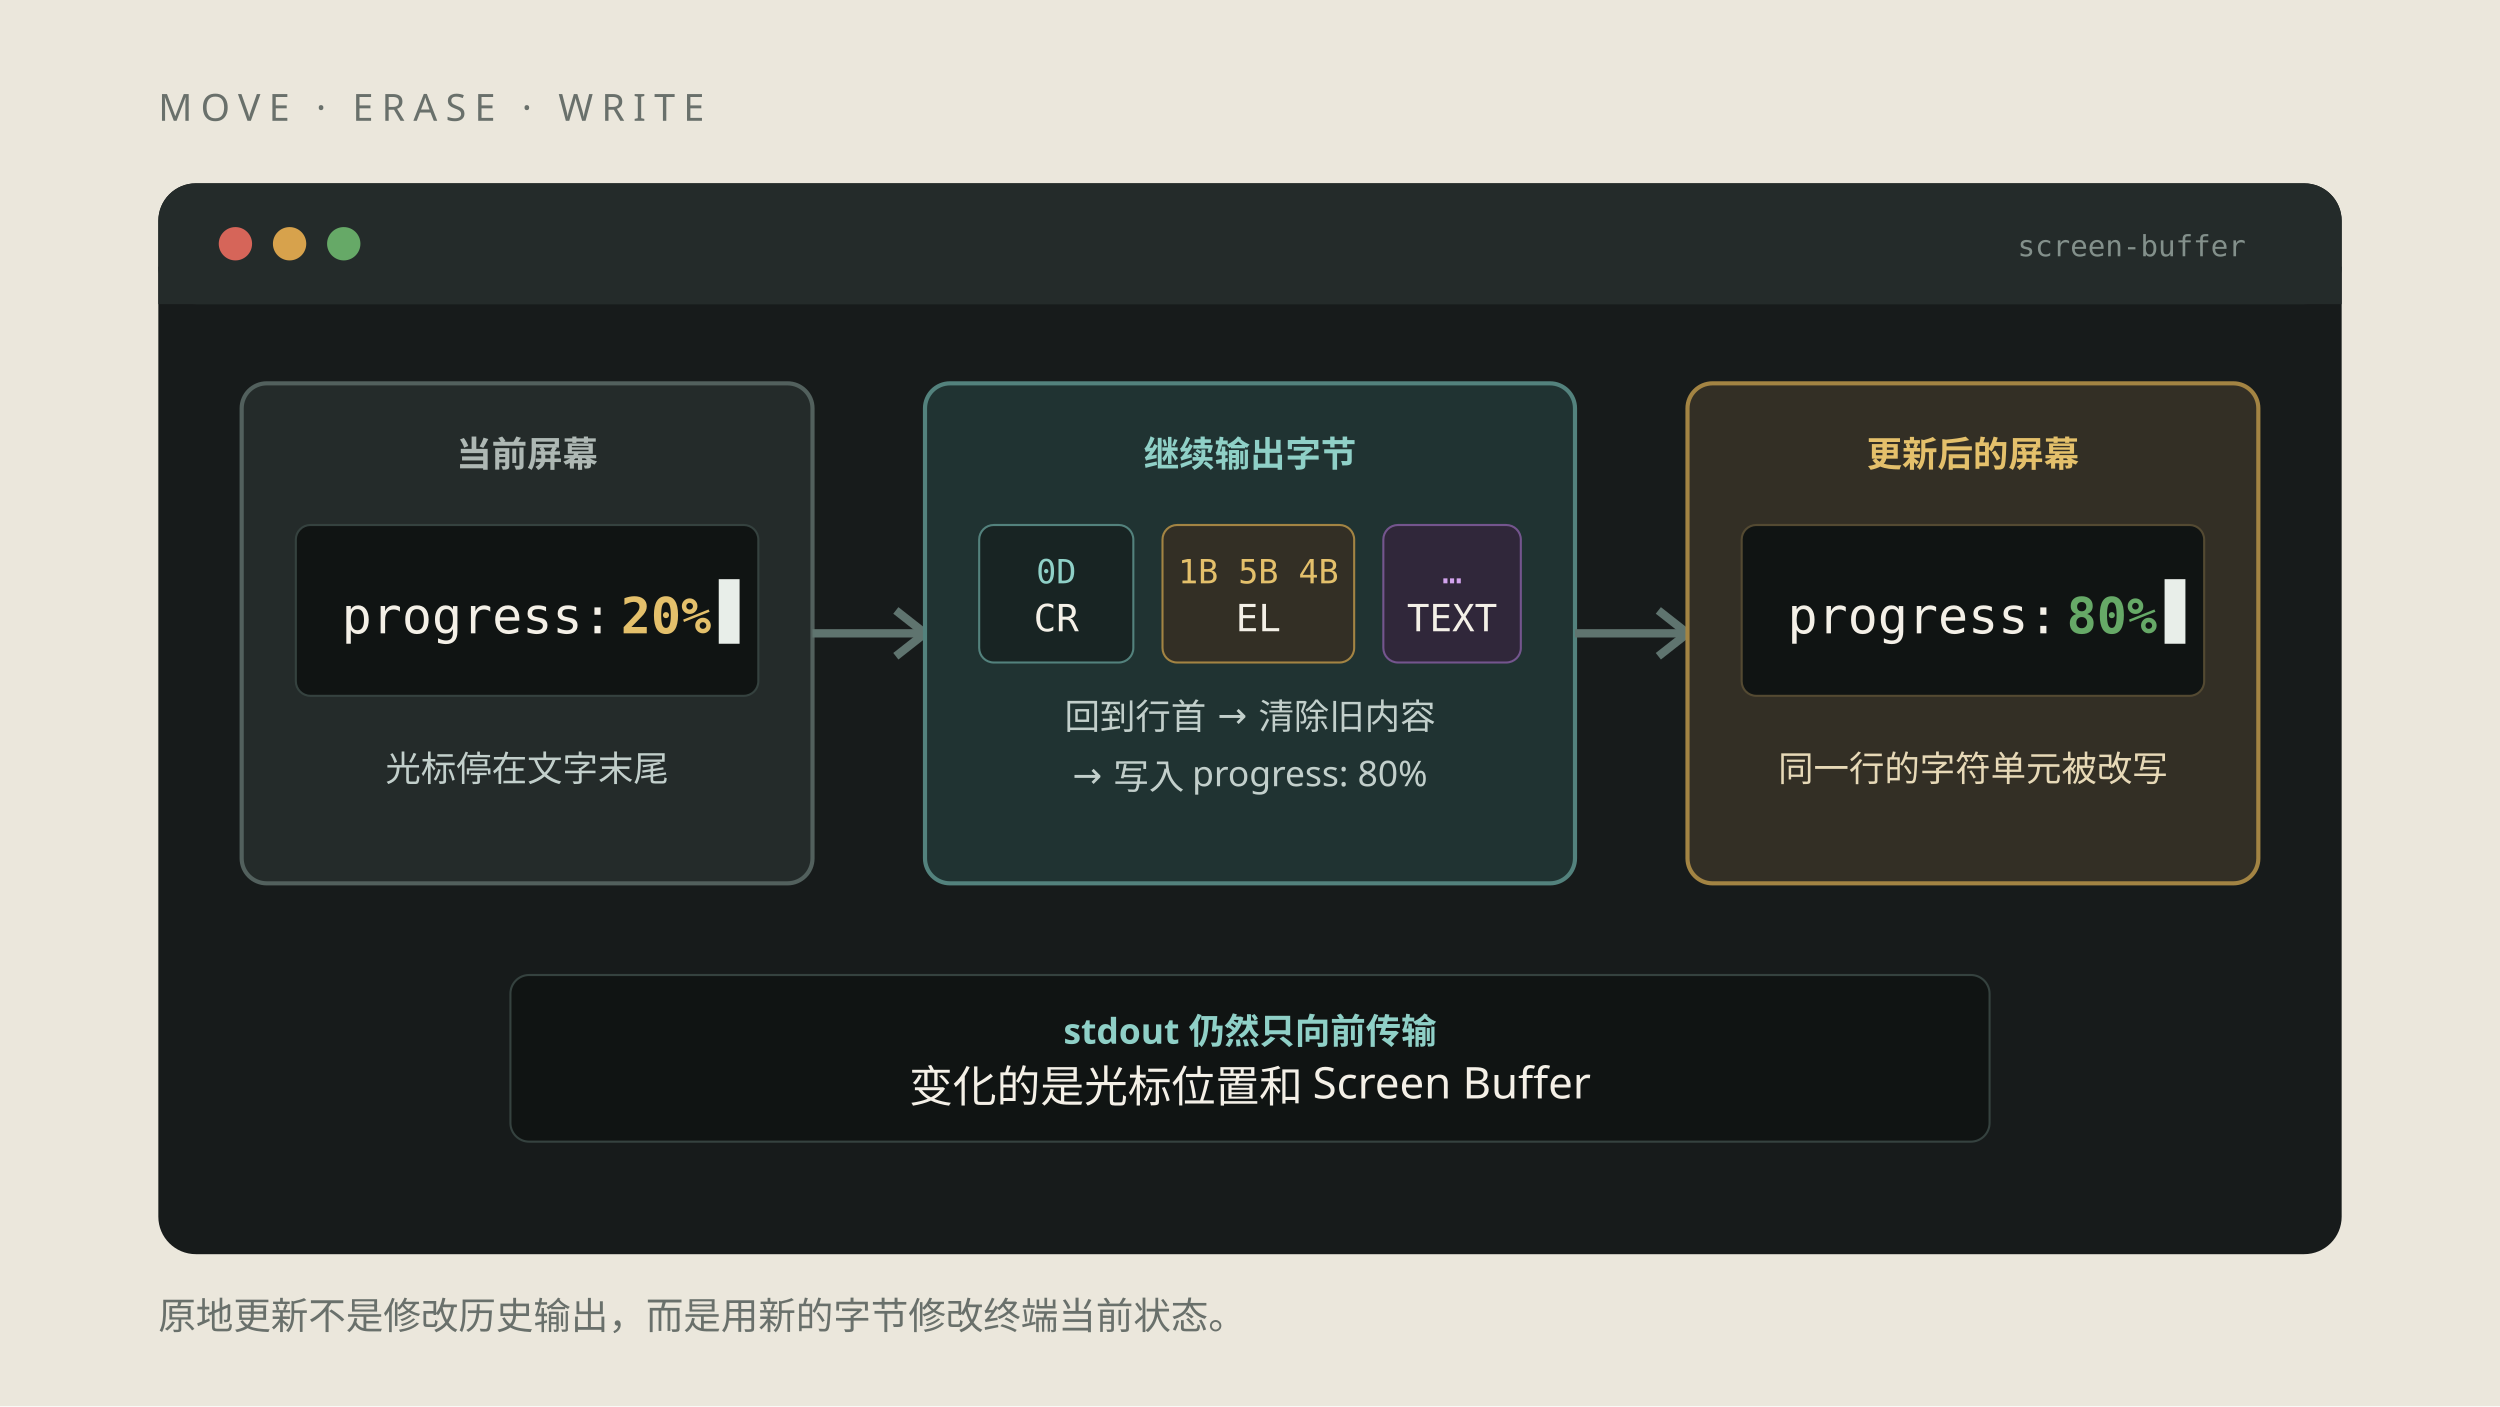
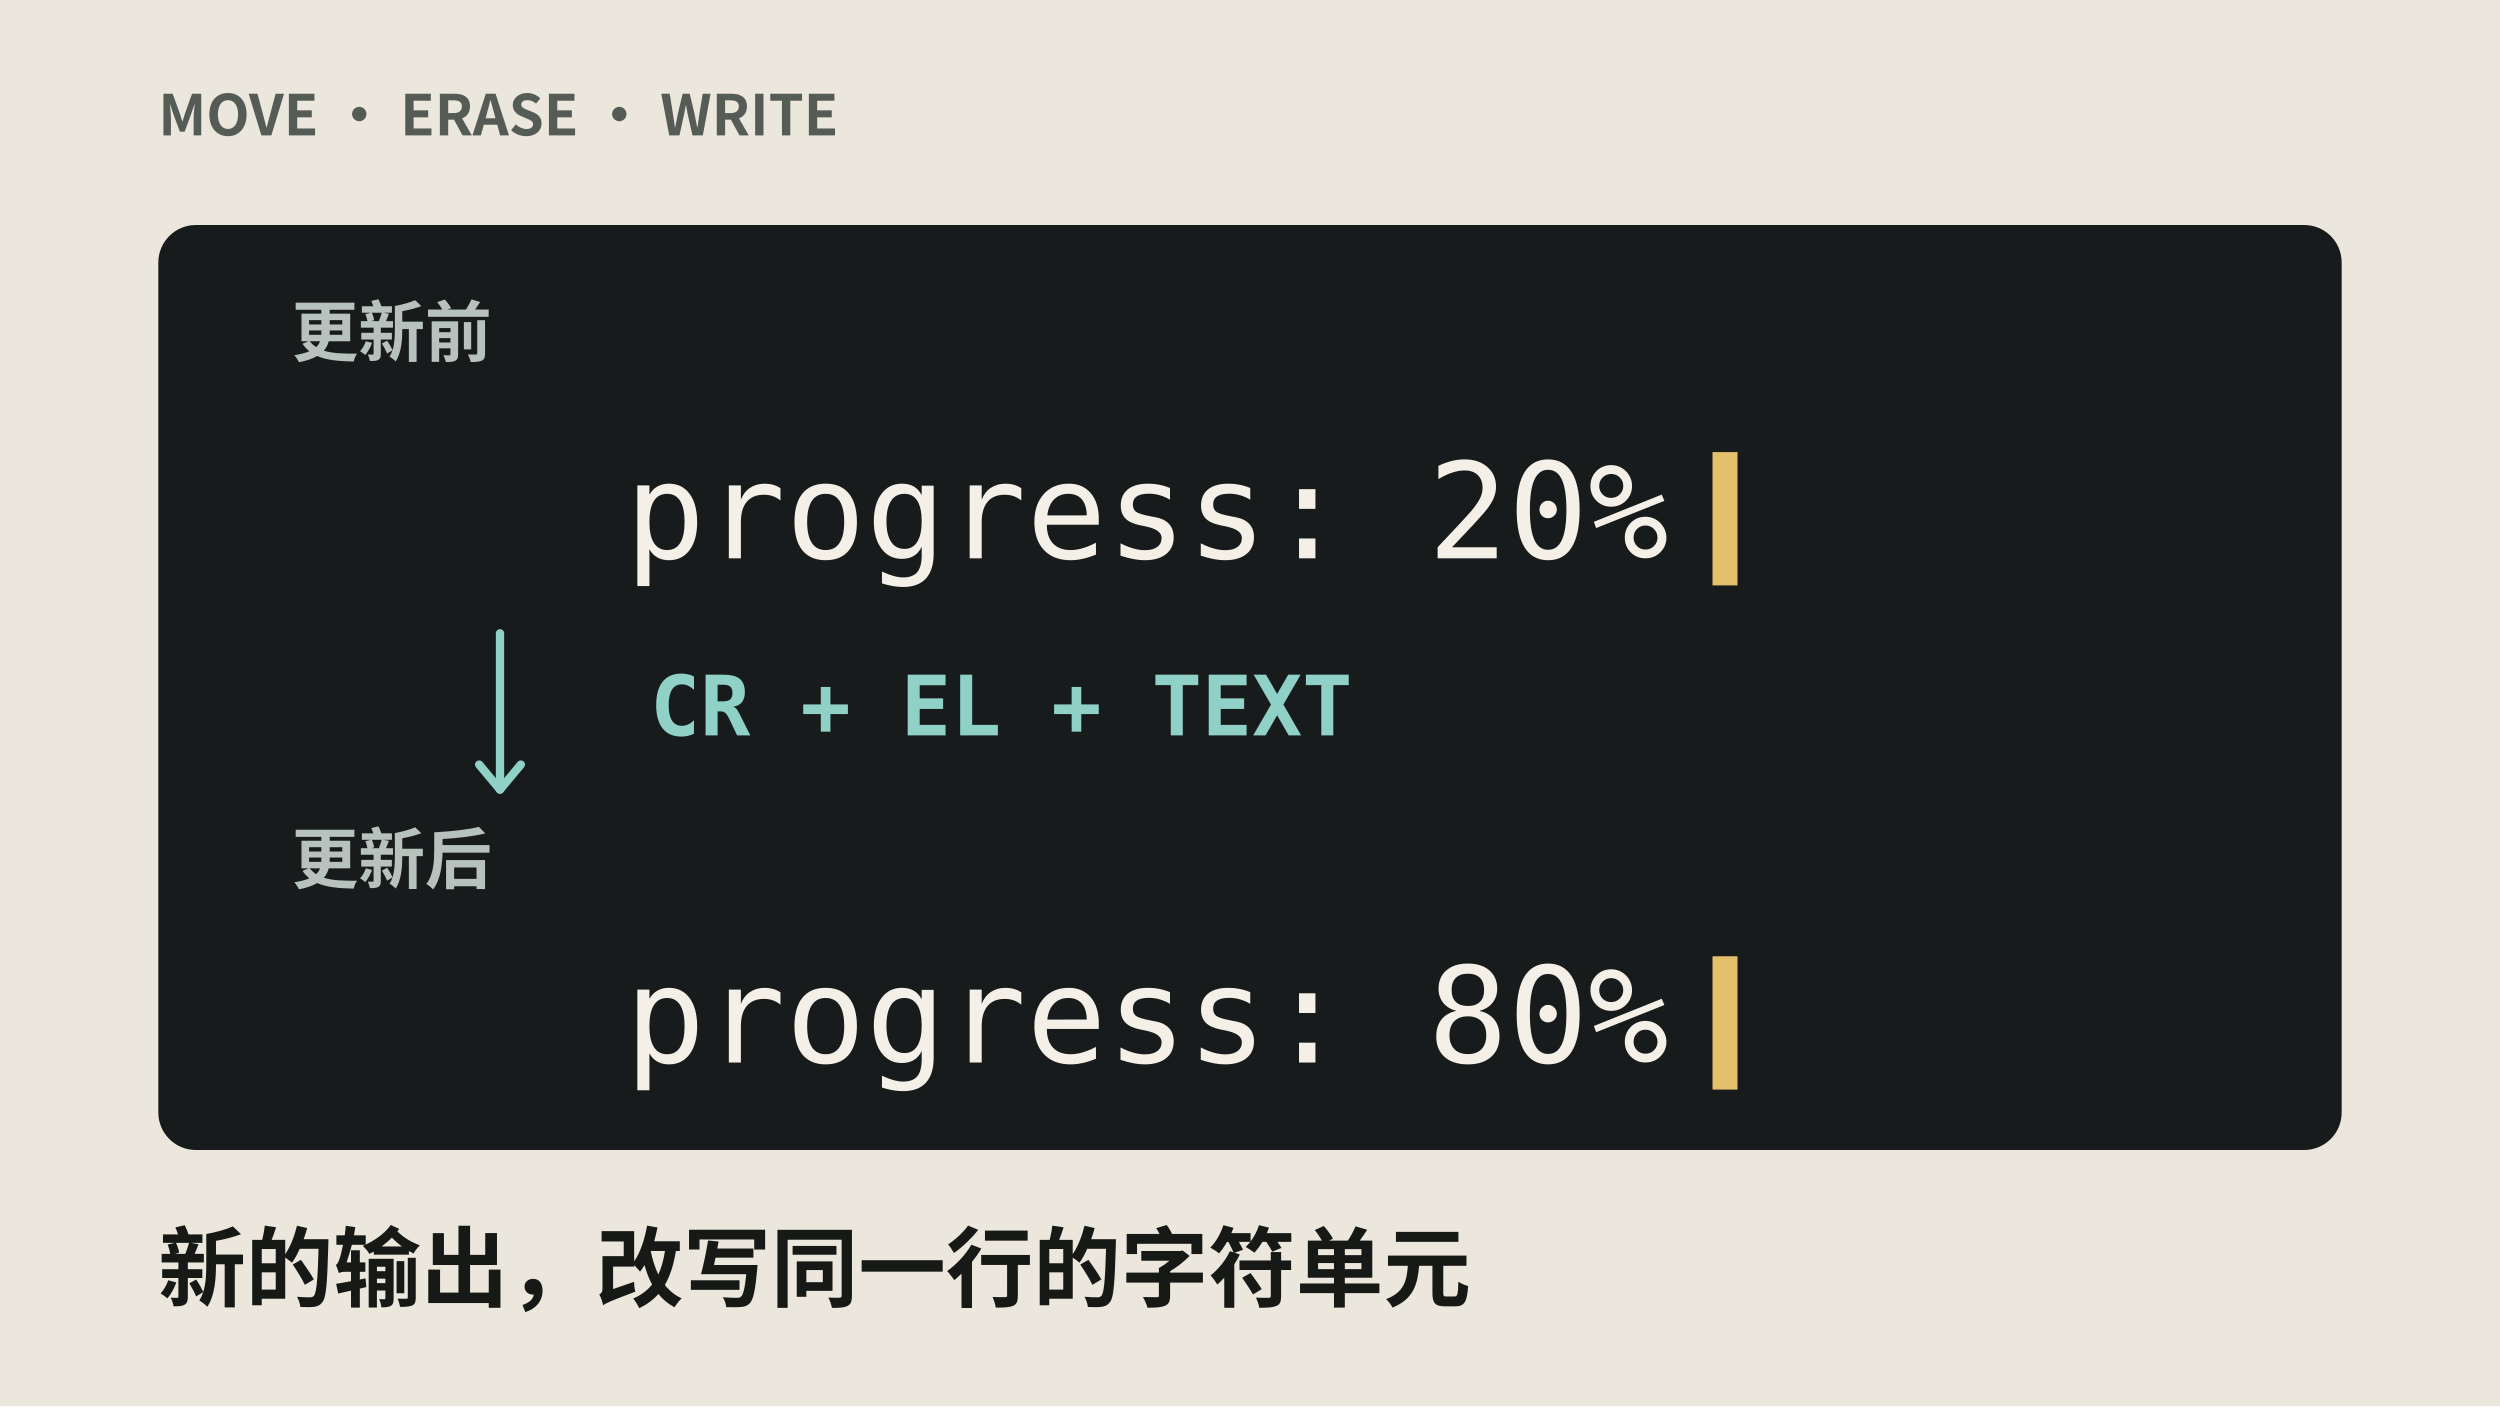
<svg xmlns="http://www.w3.org/2000/svg" width="1200" height="675" viewBox="0 0 1200 675" role="img" aria-labelledby="title desc">
  <rect width="1200" height="675" fill="#ebe7dc" />
-   <text x="76" y="58" fill="#69706b" font-family="system-ui,sans-serif" font-size="18" letter-spacing="4">MOVE · ERASE · WRITE</text>
-   <rect x="76" y="88" width="1048" height="514" rx="18" fill="#171b1b" />
-   <rect x="76" y="88" width="1048" height="58" rx="18" fill="#242b2a" />
-   <rect x="76" y="128" width="1048" height="18" fill="#242b2a" />
-   <circle cx="113" cy="117" r="8" fill="#d66559" />
-   <circle cx="139" cy="117" r="8" fill="#d7a24c" />
-   <circle cx="165" cy="117" r="8" fill="#66a967" />
-   <text x="1078" y="123" text-anchor="end" fill="#83908b" font-family="ui-monospace,monospace" font-size="14">screen-buffer</text>
-   <g font-family="system-ui,sans-serif">
-     <rect x="116" y="184" width="274" height="240" rx="12" fill="#242b2a" stroke="#52605d" stroke-width="2" />
-     <text x="253" y="224" text-anchor="middle" fill="#aeb8b4" font-size="17" font-weight="800">当前屏幕</text>
-     <rect x="142" y="252" width="222" height="82" rx="7" fill="#101413" stroke="#35423f" />
-     <text x="164" y="304" fill="#f4f0e7" font-family="ui-monospace,monospace" font-size="24">progress: </text>
-     <text x="298" y="304" fill="#e4c06b" font-family="ui-monospace,monospace" font-size="24" font-weight="700">20%</text>
-     <rect x="345" y="278" width="10" height="31" fill="#e8eee9" />
-     <text x="253" y="375" text-anchor="middle" fill="#c2cfcb" font-size="17">光标停在文字末尾</text>
-     <path d="M390 304h54" stroke="#5f746f" stroke-width="4" />
-     <path d="m430 293 14 11-14 11" fill="none" stroke="#5f746f" stroke-width="4" />
-     <rect x="444" y="184" width="312" height="240" rx="12" fill="#203332" stroke="#53827d" stroke-width="2" />
-     <text x="600" y="224" text-anchor="middle" fill="#8fd0c7" font-size="17" font-weight="800">继续输出字节</text>
-     <g font-family="ui-monospace,monospace" text-anchor="middle">
-       <rect x="470" y="252" width="74" height="66" rx="7" fill="#182423" stroke="#53827d" />
-       <text x="507" y="280" fill="#8fd0c7" font-size="16">0D</text>
-       <text x="507" y="303" fill="#f4f0e7" font-size="18">CR</text>
-       <rect x="558" y="252" width="92" height="66" rx="7" fill="#332f25" stroke="#a38443" />
-       <text x="604" y="280" fill="#e4c06b" font-size="16">1B 5B 4B</text>
-       <text x="604" y="303" fill="#f4f0e7" font-size="18">EL</text>
-       <rect x="664" y="252" width="66" height="66" rx="7" fill="#30273a" stroke="#74558e" />
-       <text x="697" y="280" fill="#d2a3ed" font-size="16">…</text>
-       <text x="697" y="303" fill="#f4f0e7" font-size="18">TEXT</text>
-     </g>
-     <text x="600" y="350" text-anchor="middle" fill="#c2cfcb" font-size="17">回到行首 → 清除旧内容</text>
-     <text x="600" y="378" text-anchor="middle" fill="#c2cfcb" font-size="17">→ 写入 progress: 80%</text>
-     <path d="M756 304h54" stroke="#5f746f" stroke-width="4" />
-     <path d="m796 293 14 11-14 11" fill="none" stroke="#5f746f" stroke-width="4" />
-     <rect x="810" y="184" width="274" height="240" rx="12" fill="#332f25" stroke="#a38443" stroke-width="2" />
-     <text x="947" y="224" text-anchor="middle" fill="#e4c06b" font-size="17" font-weight="800">更新后的屏幕</text>
-     <rect x="836" y="252" width="222" height="82" rx="7" fill="#101413" stroke="#544a32" />
-     <text x="858" y="304" fill="#f4f0e7" font-family="ui-monospace,monospace" font-size="24">progress: </text>
-     <text x="992" y="304" fill="#66a967" font-family="ui-monospace,monospace" font-size="24" font-weight="700">80%</text>
-     <rect x="1039" y="278" width="10" height="31" fill="#e8eee9" />
-     <text x="947" y="375" text-anchor="middle" fill="#e7d9b7" font-size="17">同一行的字符单元被改写</text>
-   </g>
-   <rect x="245" y="468" width="710" height="80" rx="9" fill="#101413" stroke="#35423f" />
-   <text x="600" y="501" text-anchor="middle" fill="#8fd0c7" font-family="system-ui,sans-serif" font-size="17" font-weight="700">stdout 仍然只向前传输</text>
-   <text x="600" y="529" text-anchor="middle" fill="#f4f0e7" font-family="system-ui,sans-serif" font-size="21">变化的是光标位置和 Screen Buffer</text>
-   <text x="76" y="638" fill="#69706b" font-family="system-ui,sans-serif" font-size="18">原地更新不是修改历史输出，而是用新的字节修改终端当前状态。</text>
+   <text x="76" y="65" fill="#555c55" font-family="Noto Sans CJK SC,system-ui,sans-serif" font-size="27" font-weight="700" text-anchor="start">MOVE · ERASE · WRITE</text>
+   <rect x="76" y="108" width="1048" height="444" rx="18" fill="#171b1b" />
+   <text x="140" y="171" fill="#b8c2bd" font-family="Noto Sans CJK SC,system-ui,sans-serif" font-size="32" font-weight="700" text-anchor="start">更新前</text>
+   <text x="300" y="268" fill="#f4f0e7" font-family="DejaVu Sans Mono,ui-monospace,monospace" font-size="64" font-weight="500" text-anchor="start">progress: 20%</text>
+   <rect x="822" y="217" width="12" height="64" rx="0" fill="#e4c06b" />
+   <path d="M240 304V379" stroke="#8fd0c7" stroke-width="4" fill="none" stroke-linejoin="round" stroke-linecap="round" />
+   <path d="M230 367L240 379l10 -12" stroke="#8fd0c7" stroke-width="4" fill="none" stroke-linejoin="round" stroke-linecap="round" />
+   <text x="312" y="353" fill="#8fd0c7" font-family="DejaVu Sans Mono,ui-monospace,monospace" font-size="40" font-weight="700" text-anchor="start">CR  +  EL  +  TEXT</text>
+   <text x="140" y="424" fill="#b8c2bd" font-family="Noto Sans CJK SC,system-ui,sans-serif" font-size="32" font-weight="700" text-anchor="start">更新后</text>
+   <text x="300" y="510" fill="#f4f0e7" font-family="DejaVu Sans Mono,ui-monospace,monospace" font-size="64" font-weight="500" text-anchor="start">progress: 80%</text>
+   <rect x="822" y="459" width="12" height="64" rx="0" fill="#e4c06b" />
+   <text x="76" y="624" fill="#171916" font-family="Noto Sans CJK SC,system-ui,sans-serif" font-size="42" font-weight="800" text-anchor="start">新的输出，改写同一行的字符单元</text>
</svg>
